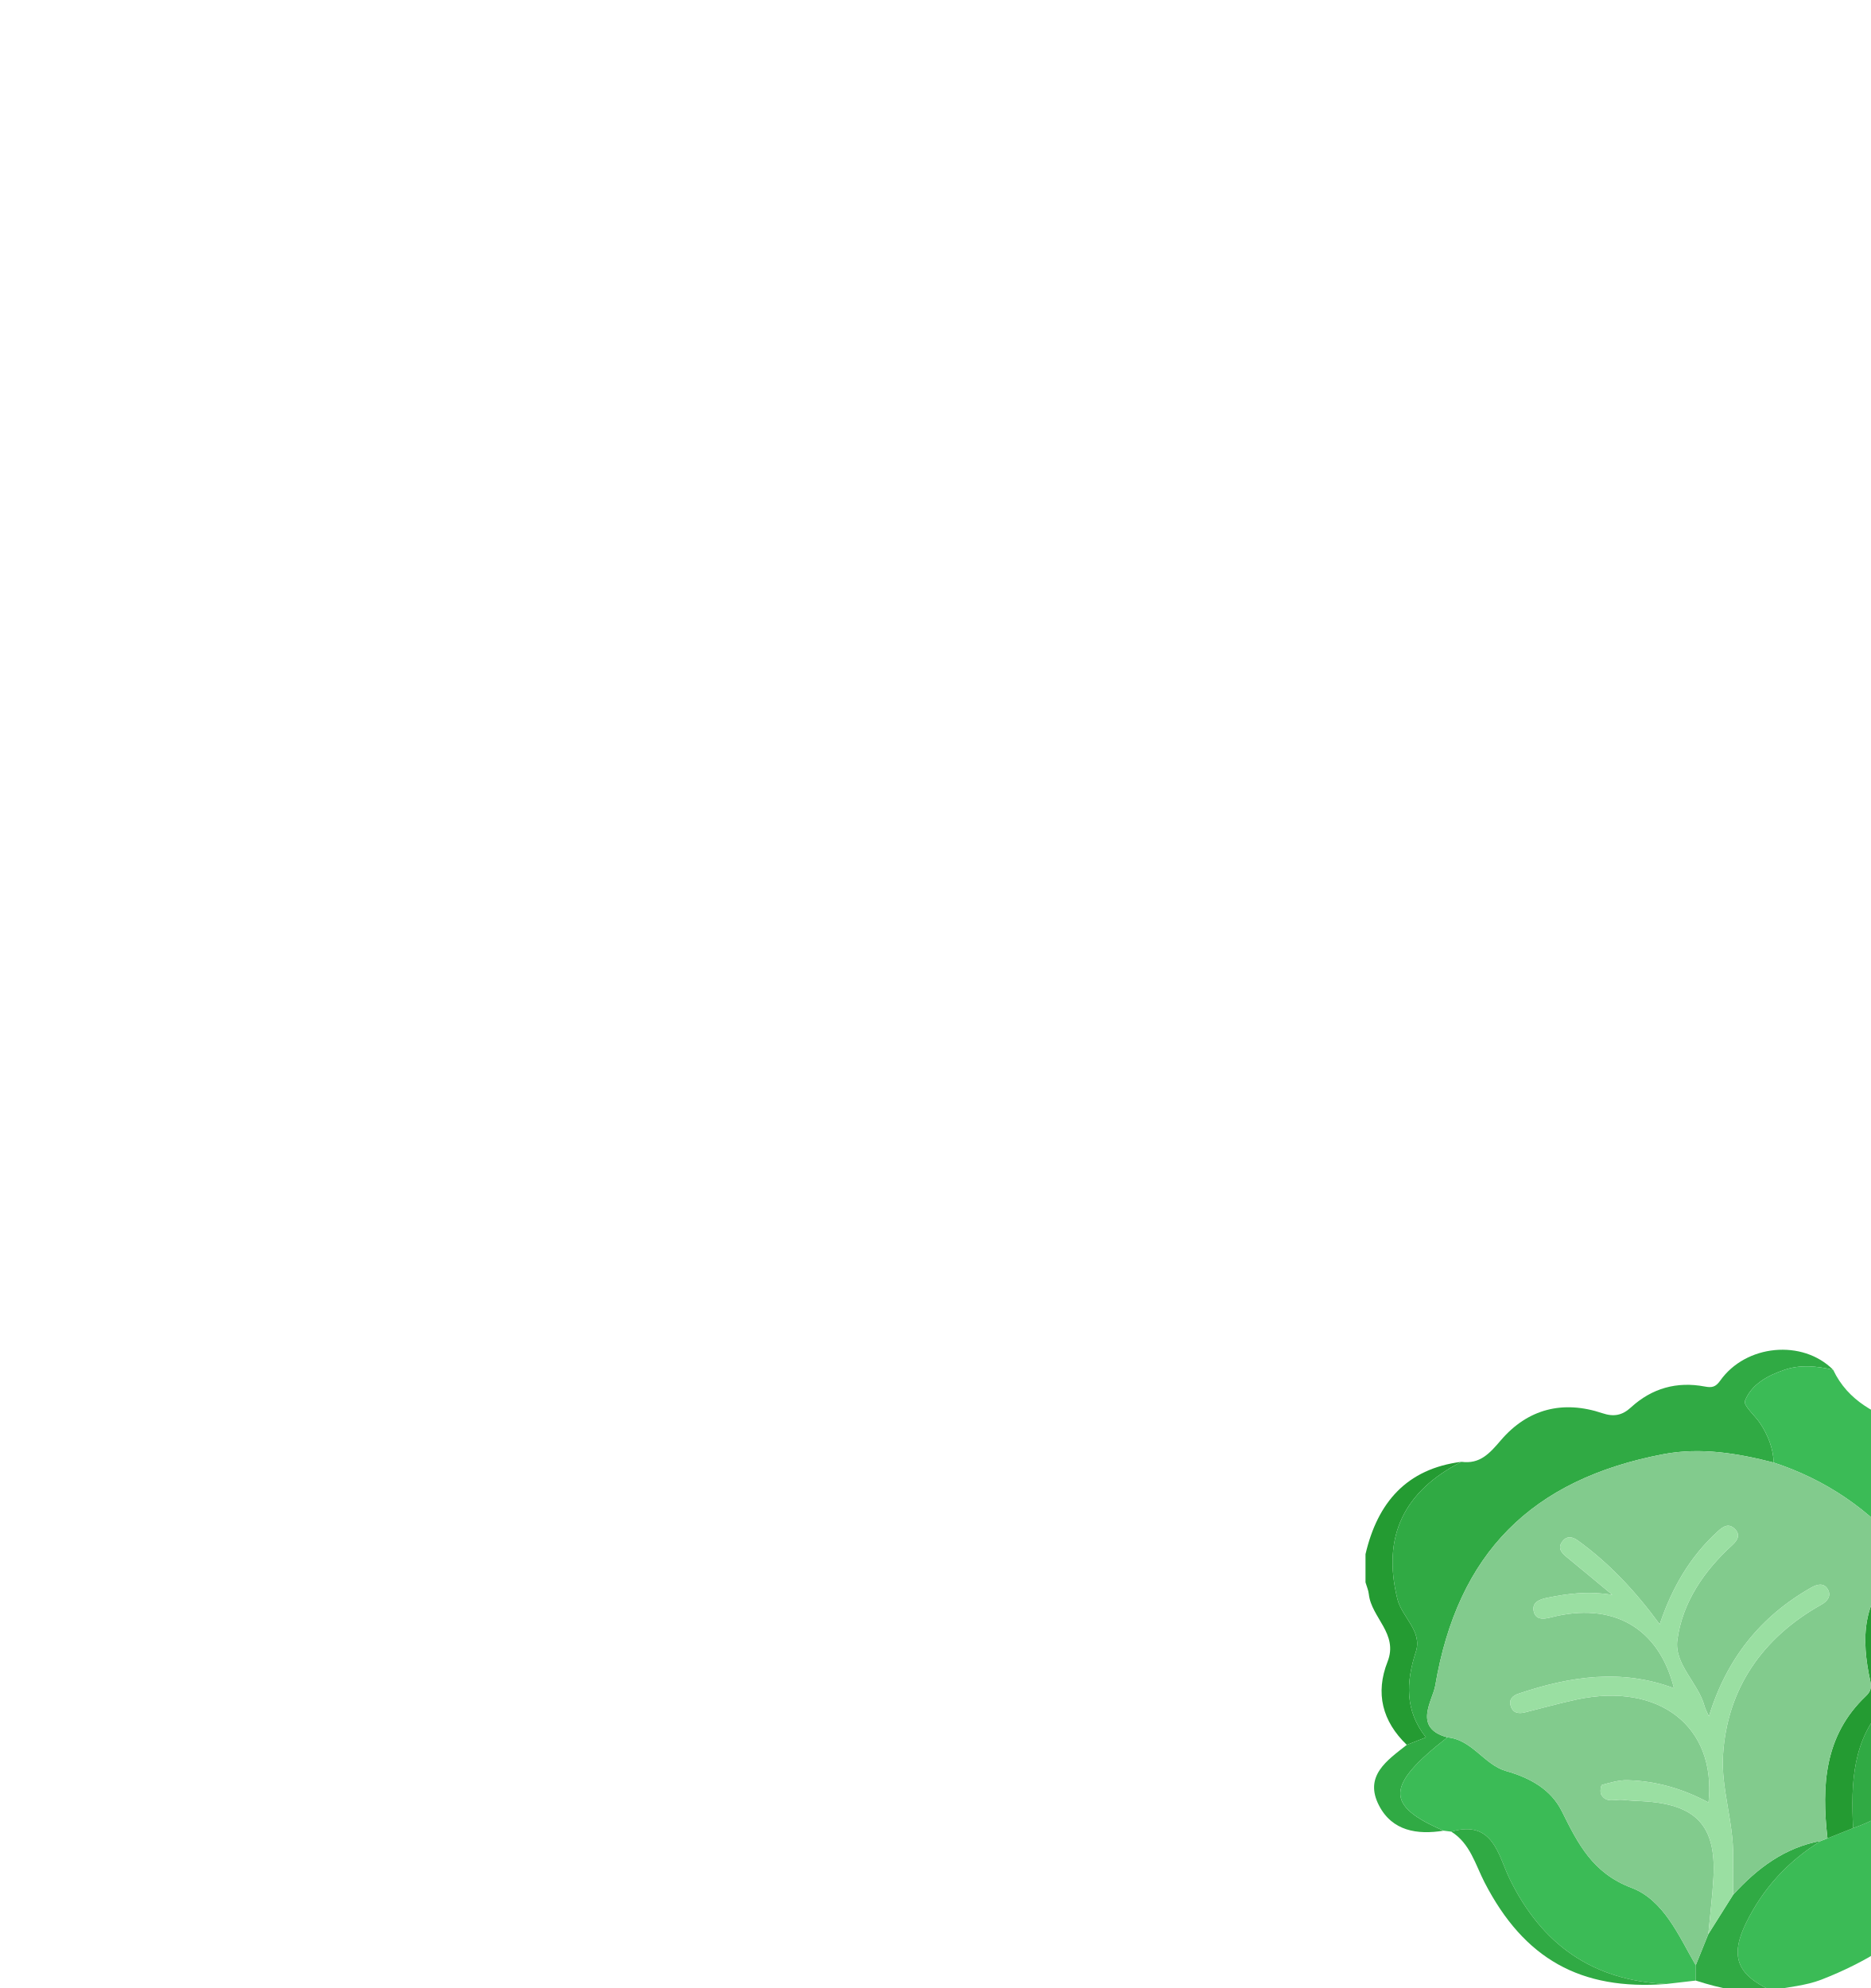
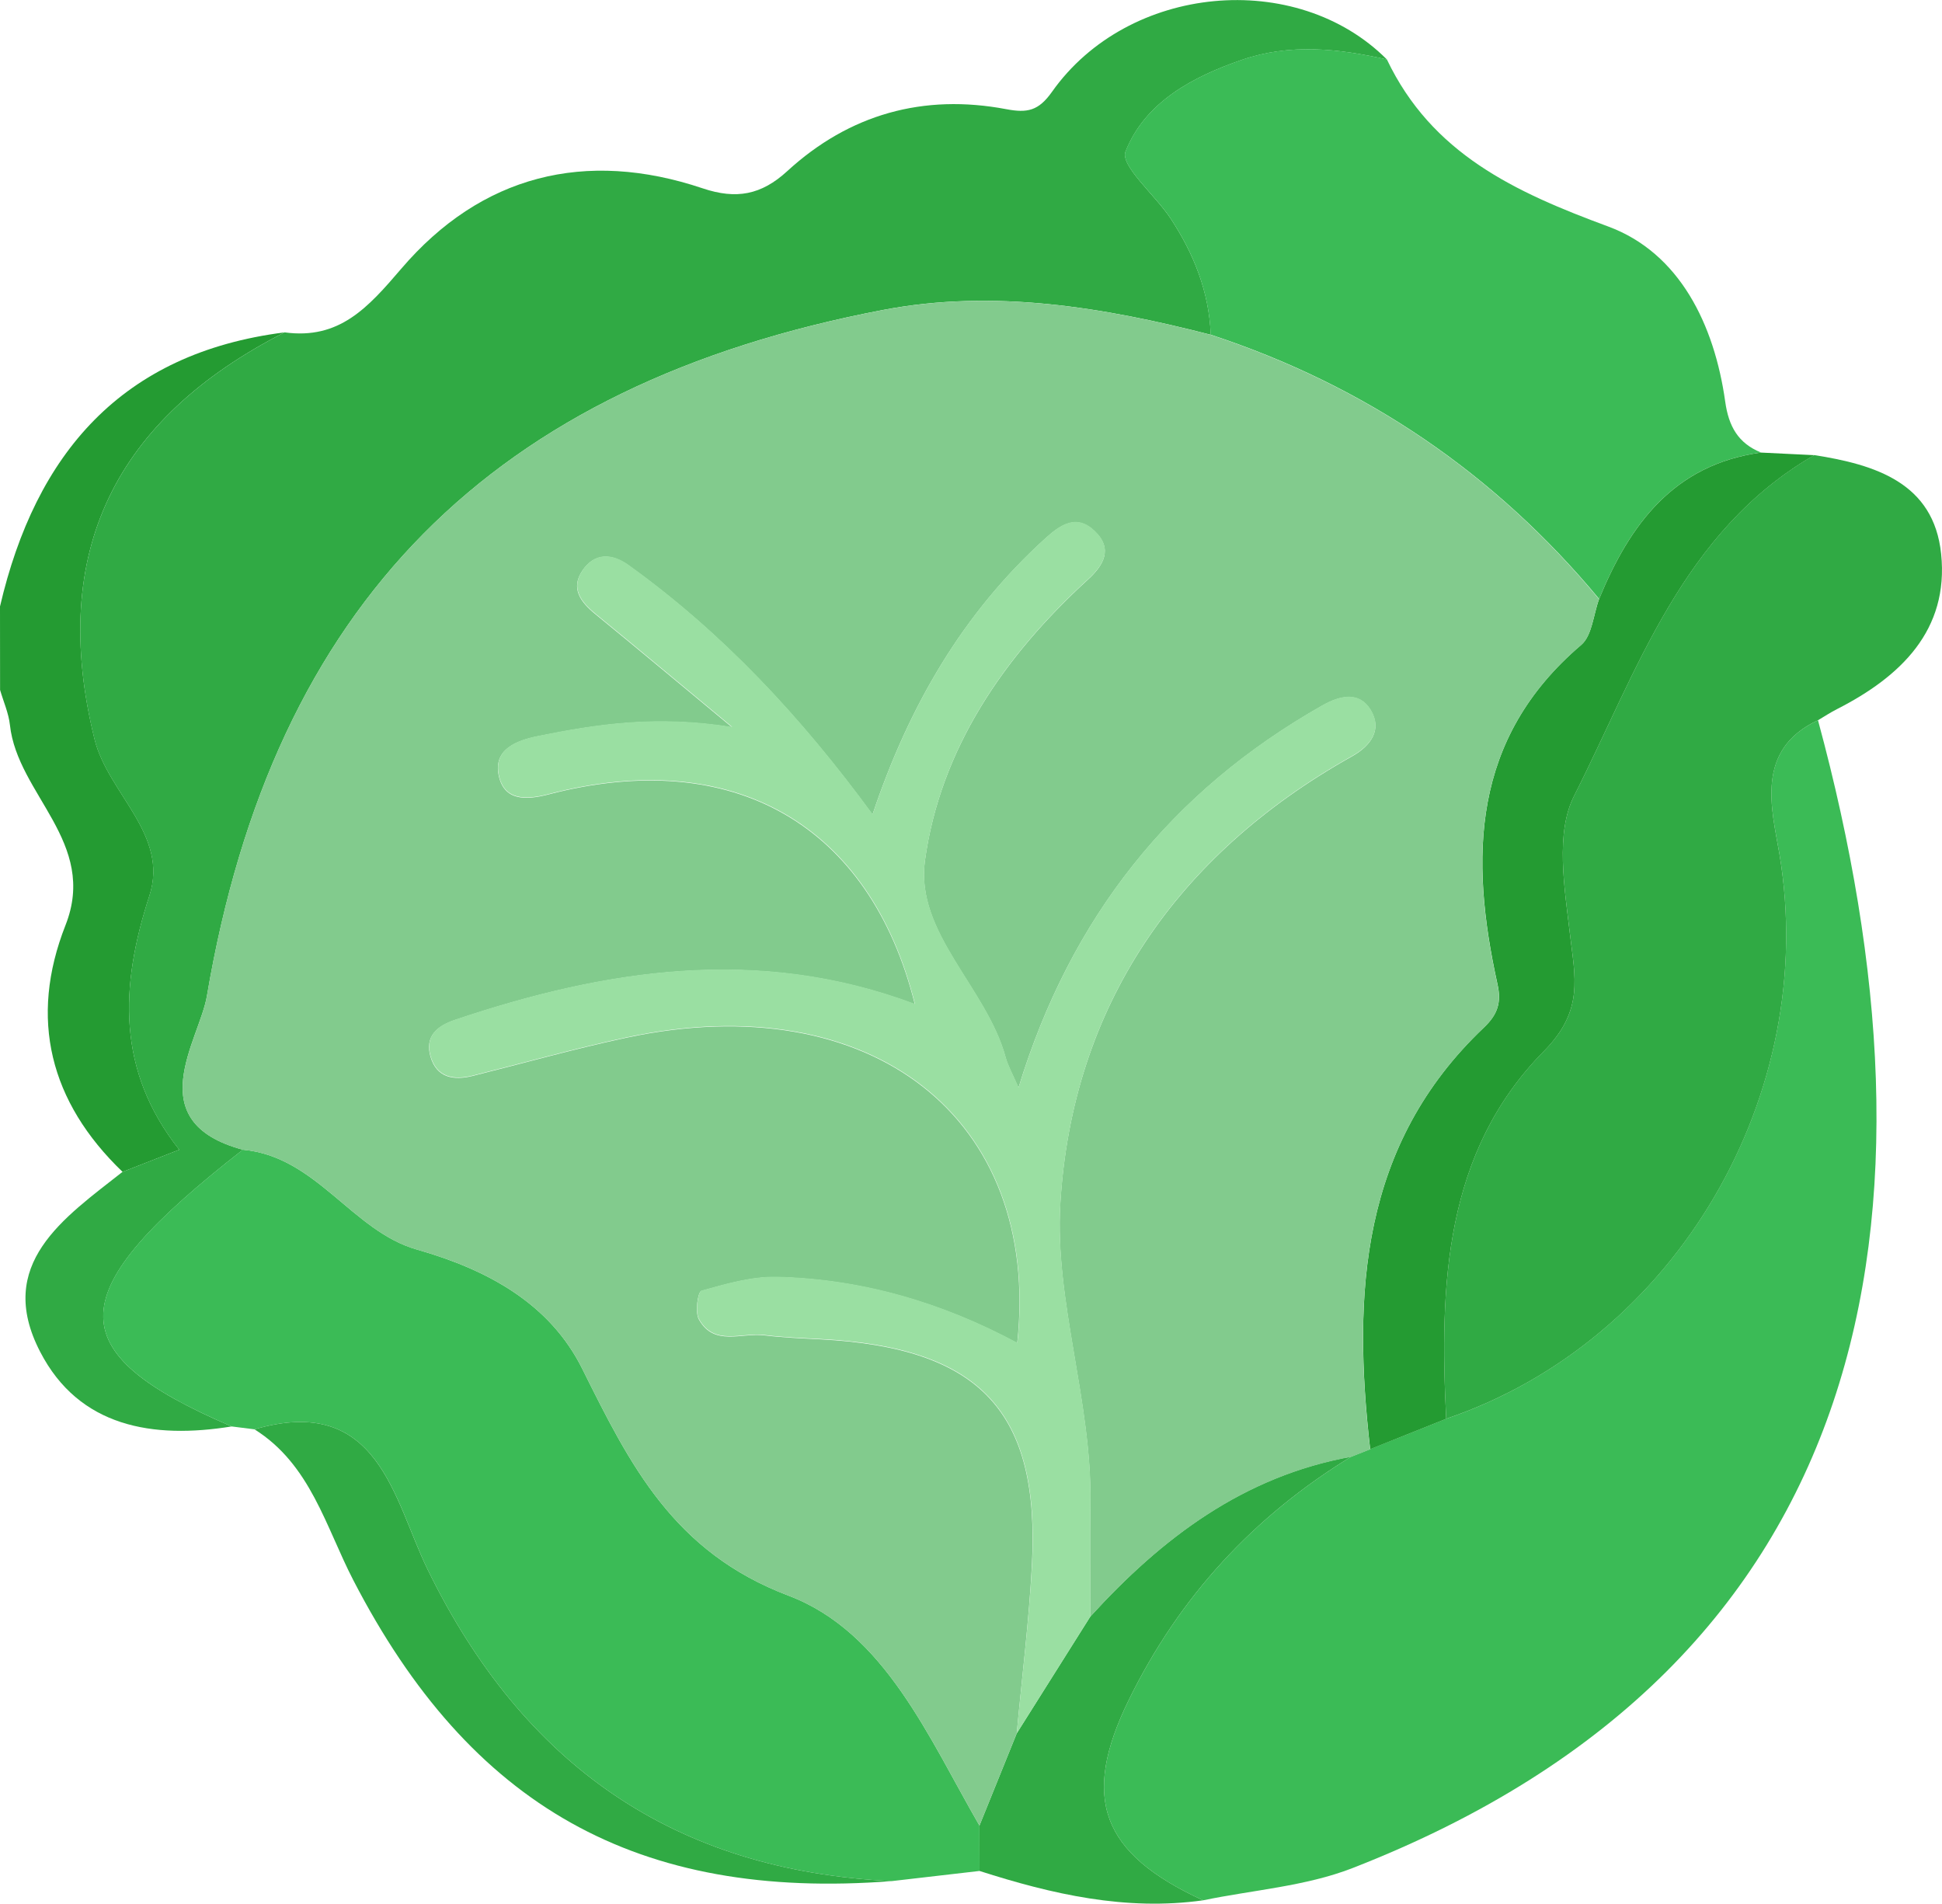
- <svg xmlns="http://www.w3.org/2000/svg" version="1.1" id="Layer_1" x="0px" y="0px" viewBox="0 0 8000 8500" style="enable-background:new 0 0 0 0;" xml:space="preserve">
+ <svg xmlns="http://www.w3.org/2000/svg" version="1.1" id="Layer_1" x="0px" y="0px" viewBox="0 0 2698.3 2644.9" style="enable-background:new 0 0 2698.3 2644.9;" xml:space="preserve">
+   <style type="text/css">
+ 	.st0{fill:#249B32;}
+ 	.st1{fill:#30AA44;}
+ 	.st2{fill:#3BBB56;}
+ 	.st3{fill:#82CB8D;}
+ 	.st4{fill:#9ADFA2;}
+ </style>
  <g>
-     <path style="fill:#249B32;" d="M5838.761,6645.216c51.359-220.399,175.343-365.371,410.316-395.068   c-243.749,124.292-340.75,316.508-274.024,586.506c19.388,78.451,107.779,137.415,79.017,225.669   c-42.597,130.704-47.091,251.943,43.053,366.089c-29.745,11.633-55.775,21.813-81.805,31.993   c-104.799-100.647-135.292-220.937-82.245-355.599c47.063-119.472-69.208-188.226-80.105-288.625   c-1.864-17.172-9.329-33.736-14.207-50.582C5838.761,6725.472,5838.761,6685.344,5838.761,6645.216z" />
-     <path style="fill:#30AA44;" d="M6015.318,7460.405c26.03-10.18,52.061-20.36,81.805-31.993   c-90.144-114.146-85.65-235.385-43.053-366.089c28.762-88.254-59.629-147.218-79.017-225.669   c-66.726-269.998,30.275-462.215,274.024-586.506c78.926,10.732,120.09-35.529,168.08-91.67   c115.174-134.734,265.368-172.83,434.729-116.021c48.426,16.244,84.444,9.433,121.667-24.712   c89.699-82.28,196.522-112.092,315.951-89.441c30.258,5.739,46.358,2.528,65.735-24.91   c109.889-155.605,352.383-177.786,482.977-46.716c-69.767-15.791-139.645-23.402-209.169,0.517   c-71.507,24.601-139.645,61.169-167.716,132.038c-8.039,20.293,42.779,62.863,64.866,96.369   c33.5,50.817,55.642,106.022,58.027,167.806c-155.335-39.99-313.413-66.046-472.271-35.763   c-563.205,107.361-879.062,423.268-974.954,989.296c-10.772,63.587-97.957,181.127,51.839,221.433   c-263.886,205.94-267.345,291.15-16.197,399.004c-113.396,18.408-219.928,1.042-276.105-107.625   C5831.07,7593.119,5931.061,7526.835,6015.318,7460.405z" />
-     <path style="fill:#3BBB56;" d="M8459.701,6809.299c192.848,711.671,89.169,1358.684-671.307,1654.838   c-67.517,26.294-143.282,31.409-215.216,46.36c-147.487-67.762-176.287-147.52-107.085-288.824   c72.752-148.554,180.044-264.755,320.735-350.805c9.082-3.587,18.163-7.174,27.245-10.762   c36.533-14.604,73.065-29.207,109.598-43.811c332.065-112.447,538.44-469.017,480.37-814.344   C8393.24,6937.723,8368.146,6851.852,8459.701,6809.299z" />
-     <path style="fill:#3BBB56;" d="M6172.642,7827.377c-251.148-107.854-247.689-193.063,16.198-399.008   c106.209,9.599,157.406,117.356,250.983,143.93c102.871,29.212,191.769,78.368,238.328,171.869   c69.14,138.846,131.315,264.234,297.463,327.203c138.606,52.531,201.909,204.584,275.199,331.428   c0.027,21.808,0.053,43.615,0.08,65.423c-42.17,4.875-84.34,9.751-126.51,14.626c-313.626-14.792-531.552-167.474-669.114-449.138   c-49.114-100.562-70.326-254.465-249.597-202.169C6194.662,7830.153,6183.651,7828.765,6172.642,7827.377z" />
-     <path style="fill:#30AA44;" d="M8459.701,6809.299c-91.555,42.553-66.461,128.424-55.66,192.653   c58.07,345.327-148.305,701.897-480.371,814.344c-9.636-192.107-2.933-384.439,141.013-530.146   c58.153-58.865,44.622-106.444,37.256-169.809c-7.635-65.683-21.044-144.279,6.141-197.942   c90.886-179.399,155.494-381.172,346.245-491.284c87.57,13.695,172.306,39.71,182.971,142.425   c11.432,110.094-58.457,176.966-150.224,223.802C8477.681,6798.135,8468.812,6803.955,8459.701,6809.299z" />
-     <path style="fill:#3BBB56;" d="M7584.227,6253.423c-2.388-61.799-24.529-117.005-58.029-167.822   c-22.087-33.505-72.905-76.075-64.866-96.369c28.071-70.869,96.209-107.437,167.716-132.038   c69.524-23.919,139.402-16.308,209.169-0.517c64.804,135.904,184.177,191.03,319.061,240.849   c103.032,38.054,153.18,141.617,168.669,252.584c4.952,35.479,18.614,59.892,51.527,73.303   c-125.713,17.353-189.129,103.569-233.311,211.053C7994.095,6453.694,7807.346,6326.837,7584.227,6253.423z" />
-     <path style="fill:#249B32;" d="M8144.171,6634.469c44.173-107.486,107.589-193.703,233.302-211.055   c25.618,1.234,51.234,2.467,76.852,3.701c-190.751,110.112-255.359,311.885-346.245,491.284   c-27.186,53.663-13.776,132.259-6.141,197.942c7.366,63.364,20.897,110.943-37.256,169.809   c-143.945,145.707-150.649,338.04-141.013,530.146c-36.532,14.604-73.065,29.208-109.598,43.811   c-25.601-224.377-14.024-439.065,164.036-608.006c20.106-19.076,25.185-36.333,19.487-62.205   c-40.211-182.606-37.63-354.38,120.687-489.214C8134.179,6687.143,8135.881,6656.938,8144.171,6634.469z" />
-     <path style="fill:#30AA44;" d="M7250.893,8468.222c-0.027-21.808-0.053-43.615-0.082-65.43   c17.904-44.305,35.81-88.604,53.715-132.903c35.381-56.182,70.761-112.363,106.142-168.544   c103.082-113.229,220.89-202.423,376.16-230.476c-140.691,86.05-247.983,202.25-320.735,350.805   c-69.202,141.305-40.402,221.062,107.085,288.824C7461.857,8526.082,7355.76,8501.836,7250.893,8468.222z" />
-     <path style="fill:#30AA44;" d="M6205.671,7831.541c179.271-52.296,200.483,101.607,249.597,202.169   c137.562,281.665,355.487,434.346,669.114,449.138c-366.533,28.411-607.827-107.877-776.211-433.62   C6308.415,7972.318,6286.488,7882.163,6205.671,7831.541z" />
-     <path style="fill:#82CB8D;" d="M7304.526,8269.889c-17.906,44.299-35.811,88.599-53.715,132.903   c-73.289-126.837-136.591-278.89-275.198-331.421c-166.148-62.969-228.324-188.357-297.463-327.203   c-46.559-93.5-135.457-142.656-238.328-171.869c-93.577-26.574-144.774-134.331-250.983-143.93   c-149.796-40.302-62.612-157.842-51.839-221.429c95.892-566.029,411.749-881.935,974.954-989.296   c158.858-30.283,316.936-4.227,472.271,35.763c223.121,73.429,409.871,200.287,559.938,381.059   c-8.282,22.472-9.984,52.676-25.88,66.214c-158.317,134.834-160.898,306.607-120.687,489.214   c5.698,25.873,0.619,43.129-19.487,62.205c-178.06,168.94-189.637,383.629-164.036,608.006   c-9.082,3.588-18.163,7.175-27.245,10.762c-155.27,28.053-273.078,117.247-376.165,230.473   c-0.017-54.624-0.713-109.255,0.093-163.864c2.157-146.113-51.796-291.085-43.407-431.32   c17.041-284.849,167.659-503.557,420.526-645.225c27.712-15.526,43.833-38.874,26.886-66.757   c-16.436-27.042-43.82-21.143-69.916-6.345c-217.301,123.22-362.336,304.559-437.752,550.871   c-8.485-19.666-15.265-31.362-18.697-43.969c-27.284-100.205-130.489-179.212-116.16-283.325   c22.171-161.1,113.928-294.704,234.93-405.165c22.694-20.717,36.525-44.273,9.872-69.88c-25.97-24.951-48.937-9.672-71.08,10.41   c-118.7,107.65-196.65,241.275-249.214,398.172c-102.831-140.264-215.537-261.337-351.502-359.225   c-24.442-17.597-49.201-18.342-66.743,7.549c-17.444,25.748-2.421,45.431,18.636,62.629   c60.692,49.569,120.784,99.872,197.028,163.081c-108.706-17.435-194.379-4.347-279.581,12.861   c-30.688,6.198-64.517,18.715-56.742,56.429c7.532,36.53,38.385,36.215,72.152,27.426   c266.212-69.291,463.212,43.964,527.795,302.591c-224.564-84.358-444.641-50.809-663.34,22.783   c-25.545,8.596-43.057,23.585-35.027,52.191c8.737,31.125,33.388,35.192,61.332,28.222   c73.897-18.431,147.286-39.231,221.729-55.081c352.2-74.982,597.59,116.084,563.018,440.383   c-108.817-58.398-224.199-92.23-346.719-95.18c-36.227-0.872-73.22,10.089-108.679,19.9c-5.026,1.391-9.427,30.495-3.639,40.996   c21.78,39.511,61.76,18.984,94.208,23.011c26.965,3.346,54.25,4.325,81.423,5.76c229.845,12.142,316.631,104.133,304.42,326.714   C7322.081,8108.778,7312.02,8189.263,7304.526,8269.889z" />
-     <path style="fill:#9ADFA2;" d="M7304.526,8269.889c7.493-80.625,17.555-161.111,21.987-241.905   c12.21-222.581-74.576-314.573-304.42-326.714c-27.174-1.435-54.458-2.414-81.423-5.76c-32.449-4.027-72.428,16.5-94.208-23.011   c-5.788-10.5-1.388-39.605,3.639-40.996c35.459-9.811,72.452-20.772,108.679-19.9c122.521,2.949,237.902,36.782,346.719,95.18   c34.572-324.299-210.818-515.366-563.018-440.383c-74.444,15.849-147.833,36.649-221.729,55.081   c-27.944,6.97-52.595,2.903-61.332-28.222c-8.029-28.605,9.482-43.595,35.027-52.191c218.699-73.592,438.776-107.141,663.34-22.783   c-64.583-258.627-261.583-371.881-527.795-302.591c-33.767,8.789-64.62,9.104-72.152-27.426   c-7.775-37.714,26.054-50.231,56.742-56.429c85.201-17.208,170.875-30.296,279.581-12.861   c-76.244-63.209-136.336-113.512-197.028-163.081c-21.057-17.198-36.081-36.881-18.636-62.629   c17.542-25.892,42.301-25.146,66.743-7.549c135.966,97.888,248.672,218.961,351.502,359.225   c52.564-156.897,130.515-290.521,249.214-398.172c22.144-20.082,45.11-35.361,71.08-10.41c26.653,25.607,12.822,49.163-9.872,69.88   c-121.001,110.46-212.759,244.065-234.93,405.165c-14.329,104.113,88.876,183.12,116.16,283.325   c3.433,12.607,10.212,24.303,18.697,43.969c75.416-246.312,220.451-427.651,437.752-550.871   c26.096-14.798,53.48-20.697,69.916,6.345c16.947,27.883,0.827,51.231-26.886,66.757   c-252.868,141.668-403.486,360.376-420.526,645.225c-8.39,140.235,45.564,285.208,43.407,431.32   c-0.806,54.609-0.109,109.24-0.093,163.864C7375.288,8157.526,7339.907,8213.707,7304.526,8269.889z" />
+     <path class="st0" d="M0,842.6c49.5-212.4,169-352.1,395.4-380.8C160.5,581.6,67,766.8,131.4,1027.1   c18.7,75.6,103.9,132.4,76.2,217.5c-41.1,126-45.4,242.8,41.5,352.8c-28.7,11.2-53.8,21-78.8,30.8c-101-97-130.4-212.9-79.3-342.7   c45.4-115.1-66.7-181.4-77.2-278.2c-1.8-16.5-9-32.5-13.7-48.7C0,919.9,0,881.2,0,842.6z" />
+     <path class="st1" d="M170.2,1628.2c25.1-9.8,50.2-19.6,78.8-30.8c-86.9-110-82.5-226.9-41.5-352.8c27.7-85.1-57.5-141.9-76.2-217.5   C67,766.8,160.5,581.6,395.4,461.8c76.1,10.3,115.7-34.2,162-88.3c111-129.9,255.8-166.6,419-111.8c46.7,15.7,81.4,9.1,117.3-23.8   c86.4-79.3,189.4-108,304.5-86.2c29.2,5.5,44.7,2.4,63.4-24c105.9-150,339.6-171.3,465.5-45c-67.2-15.2-134.6-22.6-201.6,0.5   c-68.9,23.7-134.6,59-161.6,127.3c-7.7,19.6,41.2,60.6,62.5,92.9c32.3,49,53.6,102.2,55.9,161.7c-149.7-38.5-302.1-63.7-455.2-34.5   c-542.8,103.5-847.2,407.9-939.6,953.4c-10.4,61.3-94.4,174.6,50,213.4c-254.3,198.5-257.7,280.6-15.6,384.5   c-109.3,17.7-212,1-266.1-103.7C-7.4,1756.1,89,1692.2,170.2,1628.2z" />
+     <path class="st2" d="M2526,1000.7c185.9,685.9,85.9,1309.5-647,1594.9c-65.1,25.3-138.1,30.3-207.4,44.7   c-142.1-65.3-169.9-142.2-103.2-278.4c70.1-143.2,173.5-255.2,309.1-338.1c8.8-3.5,17.5-6.9,26.3-10.4   c35.2-14.1,70.4-28.1,105.6-42.2c320-108.4,518.9-452,463-784.8C2461.9,1124.5,2437.7,1041.7,2526,1000.7z" />
+     <path class="st2" d="M321.8,1981.9c-242-103.9-238.7-186.1,15.6-384.5c102.4,9.3,151.7,113.1,241.9,138.7   c99.1,28.2,184.8,75.5,229.7,165.6c66.6,133.8,126.6,254.7,286.7,315.3c133.6,50.6,194.6,197.2,265.2,319.4c0,21,0.1,42,0.1,63.1   c-40.6,4.7-81.3,9.4-121.9,14.1c-302.3-14.3-512.3-161.4-644.9-432.9c-47.3-96.9-67.8-245.2-240.6-194.8   C343,1984.6,332.4,1983.2,321.8,1981.9z" />
+     <path class="st1" d="M2526,1000.7c-88.2,41-64.1,123.8-53.6,185.7c56,332.8-142.9,676.5-463,784.8   c-9.3-185.1-2.8-370.5,135.9-510.9c56-56.7,43-102.6,35.9-163.7c-7.4-63.3-20.3-139.1,5.9-190.8   c87.6-172.9,149.9-367.4,333.7-473.5c84.4,13.2,166.1,38.3,176.3,137.3c11,106.1-56.3,170.6-144.8,215.7   C2543.3,989.9,2534.7,995.5,2526,1000.7z" />
+     <path class="st2" d="M1682.2,465c-2.3-59.6-23.6-112.8-55.9-161.7c-21.3-32.3-70.3-73.3-62.5-92.9   c27.1-68.3,92.7-103.5,161.6-127.3c67-23.1,134.4-15.7,201.6-0.5c62.5,131,177.5,184.1,307.5,232.1   c99.3,36.7,147.6,136.5,162.6,243.4c4.8,34.2,17.9,57.7,49.7,70.6c-121.2,16.7-182.3,99.8-224.9,203.4   C2077.2,658,1897.3,535.7,1682.2,465z" />
+     <path class="st0" d="M2221.9,832.2c42.6-103.6,103.7-186.7,224.8-203.4c24.7,1.2,49.4,2.4,74.1,3.6   c-183.8,106.1-246.1,300.6-333.7,473.5c-26.2,51.7-13.3,127.5-5.9,190.8c7.1,61.1,20.1,106.9-35.9,163.7   c-138.7,140.4-145.2,325.8-135.9,510.9c-35.2,14.1-70.4,28.1-105.6,42.2c-24.7-216.2-13.5-423.2,158.1-586   c19.4-18.4,24.3-35,18.8-60c-38.8-176-36.3-341.5,116.3-471.5C2212.2,883,2213.9,853.9,2221.9,832.2z" />
+     <path class="st1" d="M1361,2599.5c0-21-0.1-42-0.1-63.1c17.3-42.7,34.5-85.4,51.8-128.1c34.1-54.1,68.2-108.3,102.3-162.4   c99.3-109.1,212.9-195.1,362.5-222.1c-135.6,82.9-239,194.9-309.1,338.1c-66.7,136.2-38.9,213.1,103.2,278.4   C1564.3,2655.3,1462,2631.9,1361,2599.5z" />
+     <path class="st1" d="M353.6,1985.9c172.8-50.4,193.2,97.9,240.6,194.8c132.6,271.5,342.6,418.6,644.9,432.9   c-353.3,27.4-585.8-104-748.1-417.9C452.6,2121.6,431.5,2034.7,353.6,1985.9z" />
+     <path class="st3" d="M1412.7,2408.4c-17.3,42.7-34.5,85.4-51.8,128.1c-70.6-122.2-131.6-268.8-265.2-319.4   c-160.1-60.7-220.1-181.5-286.7-315.3c-44.9-90.1-130.5-137.5-229.7-165.6c-90.2-25.6-139.5-129.5-241.9-138.7   c-144.4-38.8-60.3-152.1-50-213.4c92.4-545.5,396.8-850,939.6-953.4c153.1-29.2,305.5-4.1,455.2,34.5c215,70.8,395,193,539.6,367.3   c-8,21.7-9.6,50.8-24.9,63.8c-152.6,129.9-155.1,295.5-116.3,471.5c5.5,24.9,0.6,41.6-18.8,60c-171.6,162.8-182.8,369.7-158.1,586   c-8.8,3.5-17.5,6.9-26.3,10.4c-149.6,27-263.2,113-362.5,222.1c0-52.6-0.7-105.3,0.1-157.9c2.1-140.8-49.9-280.5-41.8-415.7   c16.4-274.5,161.6-485.3,405.3-621.8c26.7-15,42.2-37.5,25.9-64.3c-15.8-26.1-42.2-20.4-67.4-6.1   c-209.4,118.8-349.2,293.5-421.9,530.9c-8.2-19-14.7-30.2-18-42.4c-26.3-96.6-125.8-172.7-112-273.1   c21.4-155.3,109.8-284,226.4-390.5c21.9-20,35.2-42.7,9.5-67.3c-25-24-47.2-9.3-68.5,10c-114.4,103.7-189.5,232.5-240.2,383.7   c-99.1-135.2-207.7-251.9-338.8-346.2c-23.6-17-47.4-17.7-64.3,7.3c-16.8,24.8-2.3,43.8,18,60.4c58.5,47.8,116.4,96.3,189.9,157.2   c-104.8-16.8-187.3-4.2-269.5,12.4c-29.6,6-62.2,18-54.7,54.4c7.3,35.2,37,34.9,69.5,26.4c256.6-66.8,446.4,42.4,508.7,291.6   c-216.4-81.3-428.5-49-639.3,22c-24.6,8.3-41.5,22.7-33.8,50.3c8.4,30,32.2,33.9,59.1,27.2c71.2-17.8,141.9-37.8,213.7-53.1   c339.4-72.3,575.9,111.9,542.6,424.4c-104.9-56.3-216.1-88.9-334.2-91.7c-34.9-0.8-70.6,9.7-104.7,19.2c-4.8,1.3-9.1,29.4-3.5,39.5   c21,38.1,59.5,18.3,90.8,22.2c26,3.2,52.3,4.2,78.5,5.6c221.5,11.7,305.2,100.4,293.4,314.9   C1429.6,2253.1,1419.9,2330.7,1412.7,2408.4z" />
+     <path class="st4" d="M1412.7,2408.4c7.2-77.7,16.9-155.3,21.2-233.1c11.8-214.5-71.9-303.2-293.4-314.9   c-26.2-1.4-52.5-2.3-78.5-5.6c-31.3-3.9-69.8,15.9-90.8-22.2c-5.6-10.1-1.3-38.2,3.5-39.5c34.2-9.5,69.8-20,104.7-19.2   c118.1,2.8,229.3,35.4,334.2,91.7c33.3-312.5-203.2-496.7-542.6-424.4c-71.7,15.3-142.5,35.3-213.7,53.1   c-26.9,6.7-50.7,2.8-59.1-27.2c-7.7-27.6,9.1-42,33.8-50.3c210.8-70.9,422.9-103.3,639.3-22c-62.2-249.3-252.1-358.4-508.7-291.6   c-32.5,8.5-62.3,8.8-69.5-26.4c-7.5-36.3,25.1-48.4,54.7-54.4c82.1-16.6,164.7-29.2,269.5-12.4c-73.5-60.9-131.4-109.4-189.9-157.2   c-20.3-16.6-34.8-35.5-18-60.4c16.9-25,40.8-24.2,64.3-7.3c131,94.3,239.7,211,338.8,346.2c50.7-151.2,125.8-280,240.2-383.7   c21.3-19.4,43.5-34.1,68.5-10c25.7,24.7,12.4,47.4-9.5,67.3c-116.6,106.5-205,235.2-226.4,390.5c-13.8,100.3,85.7,176.5,112,273.1   c3.3,12.2,9.8,23.4,18,42.4c72.7-237.4,212.5-412.2,421.9-530.9c25.2-14.3,51.5-19.9,67.4,6.1c16.3,26.9,0.8,49.4-25.9,64.3   c-243.7,136.5-388.9,347.3-405.3,621.8c-8.1,135.2,43.9,274.9,41.8,415.7c-0.8,52.6-0.1,105.3-0.1,157.9   C1480.9,2300.1,1446.8,2354.2,1412.7,2408.4z" />
  </g>
</svg>
